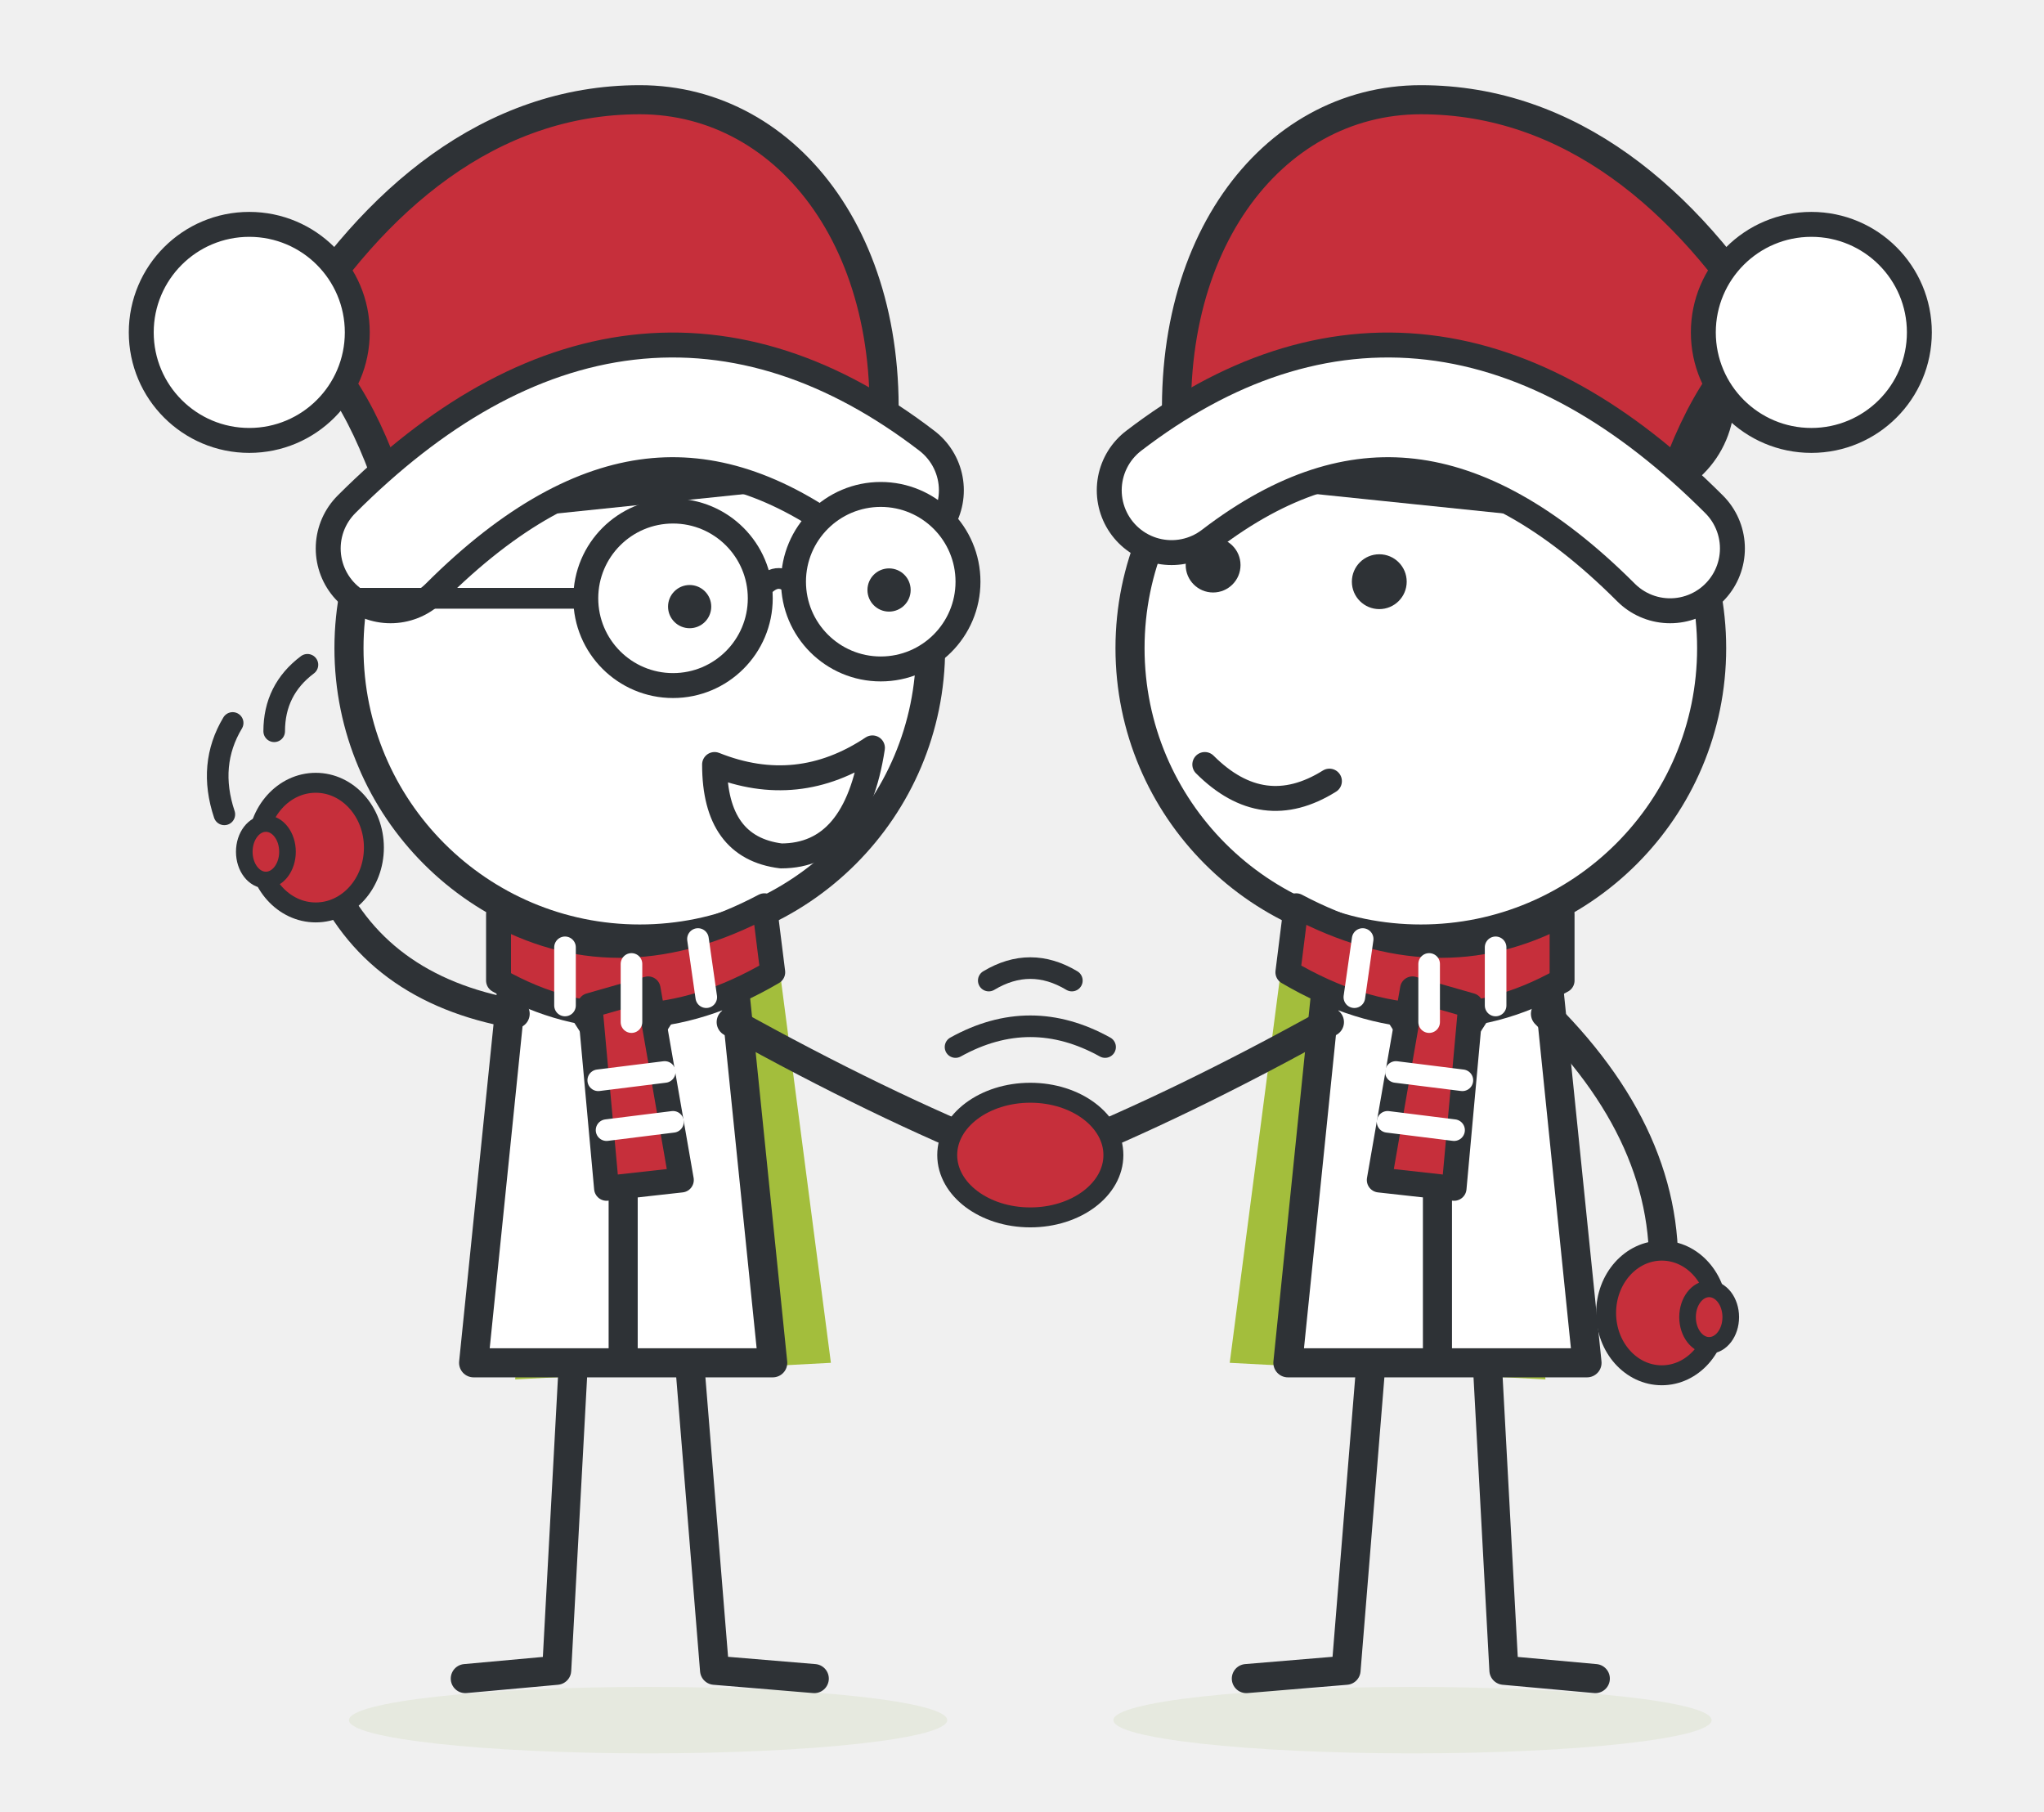
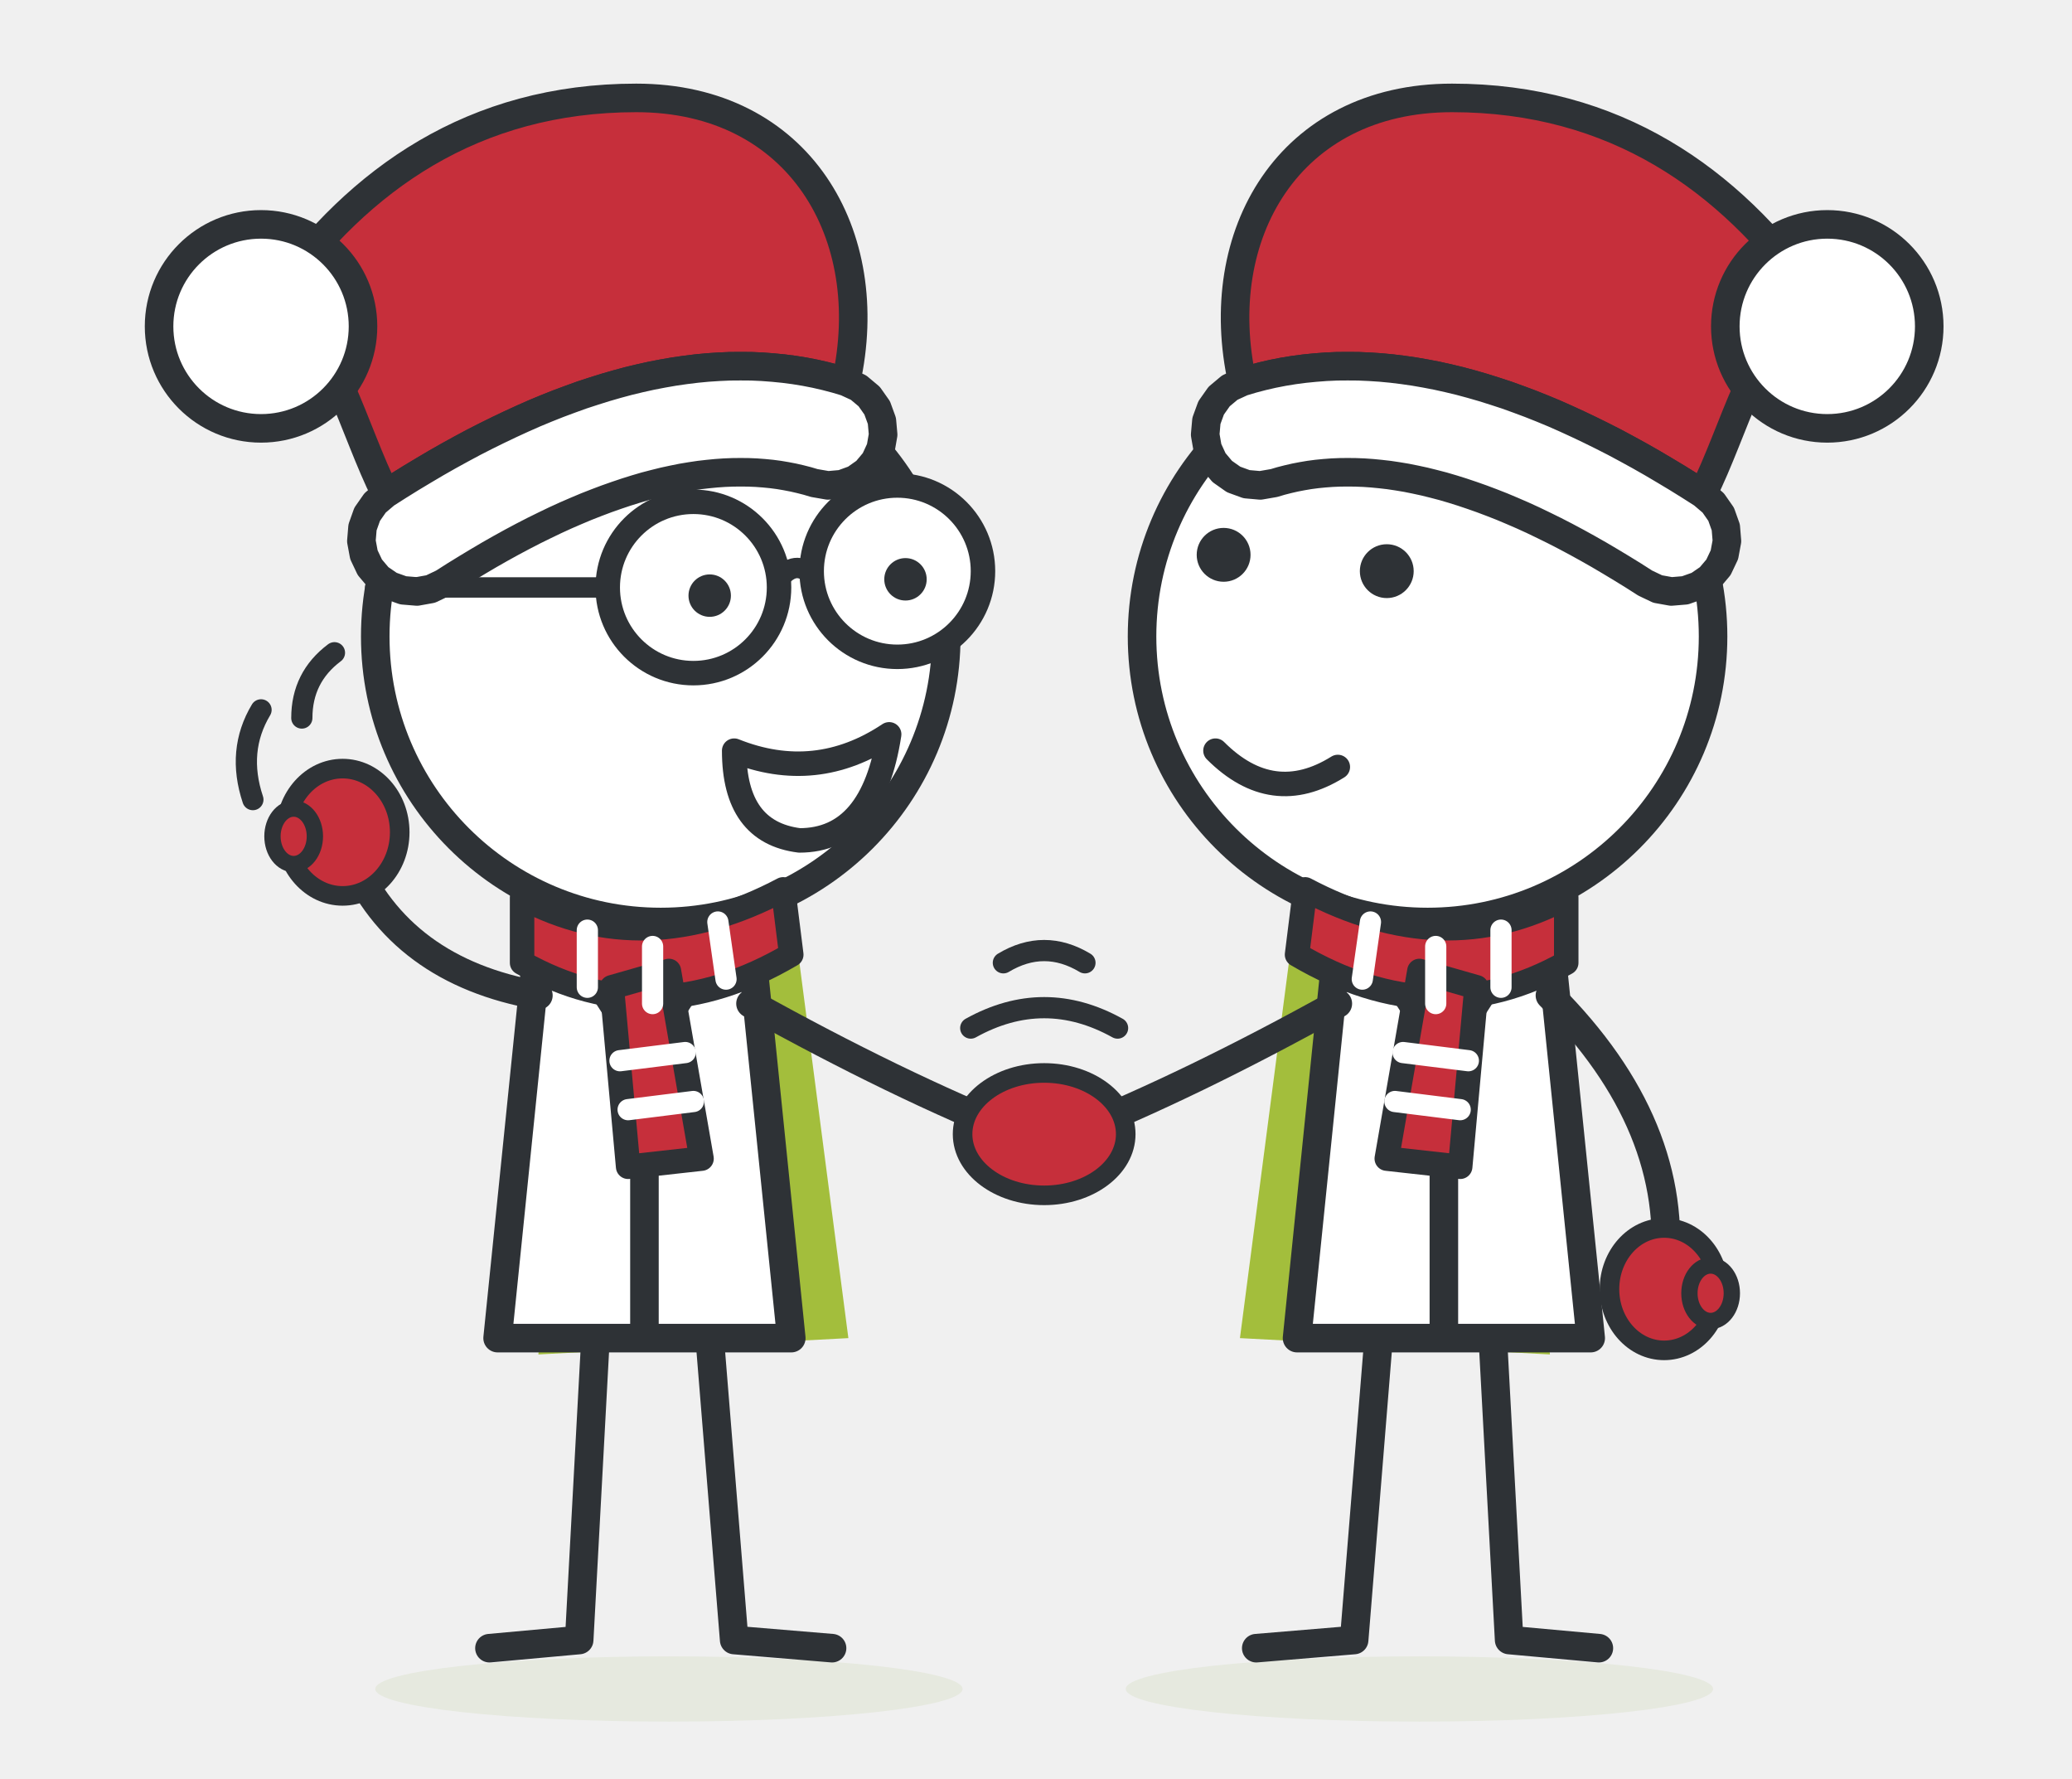
- <svg xmlns="http://www.w3.org/2000/svg" aria-hidden="true" focusable="false" viewBox="18 -6 246 218" fill="none" stroke="#2E3236" stroke-width="3.5" stroke-linecap="round" stroke-linejoin="round">
+ <svg xmlns="http://www.w3.org/2000/svg" aria-hidden="true" focusable="false" viewBox="14 -6 254 218" fill="none" stroke="#2E3236" stroke-width="3.5" stroke-linecap="round" stroke-linejoin="round">
  <ellipse cx="96" cy="201" rx="36" ry="4" fill="#E6E9DF" stroke="none" />
  <path d="M84 114 L112 112 L118 158 L80 160 Z" fill="#A3BE3C" stroke="none" />
  <path d="M87 158 L85 195 L74 196" />
  <path d="M101 158 L104 195 L116 196" />
  <path d="M80 109 L75 158 L111 158 L106 109" fill="#FFFFFF" />
  <path d="M84 109 L93 123 L102 109" />
  <path d="M93 123 L93 157" />
  <circle cx="95" cy="72" r="35" fill="#FFFFFF" />
  <path d="M78 104 Q93 112 110 103 L111 111 Q94 121 78 112 Z" fill="#C62F3B" stroke-width="3" />
  <path d="M96 113 L100 136 L91 137 L89 115 Z" fill="#C62F3B" stroke-width="3" />
  <path d="M86 108 L86 115 M94 110 L94 117 M102 107 L103 114 M90 124 L98 123 M91 130 L99 129" stroke="#FFFFFF" stroke-width="2.6" />
-   <path d="M124 50 C127 24 113 6 95 6 C77 6 63 18 53 34 C59 38 63 46 66 56 Z" fill="#C62F3B" />
-   <path d="M65 60 Q95 30 125 53" stroke="#2E3236" stroke-width="18" stroke-linecap="round" fill="none" />
-   <path d="M65 60 Q95 30 125 53" stroke="#FFFFFF" stroke-width="12" stroke-linecap="round" fill="none" />
-   <circle cx="48" cy="34" r="13" fill="#FFFFFF" stroke-width="3" />
+   <path d="M117.71 40.80 C121.71 22.80 112.00 6.00 92.00 6.00 C72.00 6.00 58.00 16.00 48.00 30.00 C55.00 36.00 57.27 46.54 61.27 54.54 L62.84 53.54 L64.40 52.57 L65.95 51.64 L67.49 50.73 L69.02 49.86 L70.55 49.02 L72.06 48.21 L73.57 47.44 L75.07 46.70 L76.56 45.99 L78.04 45.31 L79.51 44.66 L80.98 44.05 L82.44 43.47 L83.89 42.93 L85.33 42.41 L86.77 41.94 L88.20 41.49 L89.62 41.08 L91.03 40.70 L92.44 40.36 L93.84 40.05 L95.24 39.78 L96.62 39.54 L98.00 39.34 L99.38 39.17 L100.74 39.04 L102.10 38.95 L103.45 38.89 L104.79 38.88 L106.13 38.89 L107.45 38.95 L108.77 39.05 L110.08 39.18 L111.38 39.35 L112.67 39.56 L113.95 39.81 L115.21 40.10 L116.47 40.43 L117.71 40.80Z" fill="#C62F3B" />
+   <path d="M61.27 54.54 L62.84 53.54 L64.40 52.57 L65.95 51.64 L67.49 50.73 L69.02 49.86 L70.55 49.02 L72.06 48.21 L73.57 47.44 L75.07 46.70 L76.56 45.99 L78.04 45.31 L79.51 44.66 L80.98 44.05 L82.44 43.47 L83.89 42.93 L85.33 42.41 L86.77 41.94 L88.20 41.49 L89.62 41.08 L91.03 40.70 L92.44 40.36 L93.84 40.05 L95.24 39.78 L96.62 39.54 L98.00 39.34 L99.38 39.17 L100.74 39.04 L102.10 38.95 L103.45 38.89 L104.79 38.88 L106.13 38.89 L107.45 38.95 L108.77 39.05 L110.08 39.18 L111.38 39.35 L112.67 39.56 L113.95 39.81 L115.21 40.10 L116.47 40.43 L117.71 40.80 L119.25 41.51 L120.55 42.60 L121.53 43.99 L122.11 45.58 L122.26 47.27 L121.97 48.94 L121.26 50.48 L120.17 51.78 L118.78 52.76 L117.19 53.34 L115.50 53.49 L113.82 53.20 L112.98 52.95 L112.12 52.73 L111.25 52.53 L110.37 52.36 L109.48 52.21 L108.57 52.09 L107.65 52.00 L106.71 51.93 L105.76 51.89 L104.79 51.88 L103.81 51.89 L102.81 51.93 L101.80 52.00 L100.77 52.10 L99.73 52.22 L98.66 52.38 L97.58 52.56 L96.49 52.78 L95.38 53.02 L94.25 53.30 L93.10 53.60 L91.94 53.94 L90.76 54.31 L89.57 54.71 L88.35 55.14 L87.13 55.60 L85.88 56.09 L84.62 56.62 L83.35 57.17 L82.06 57.76 L80.75 58.39 L79.43 59.04 L78.09 59.73 L76.74 60.45 L75.38 61.20 L73.99 61.99 L72.60 62.81 L71.19 63.66 L69.76 64.54 L68.32 65.46 L66.79 66.19 L65.12 66.49 L63.43 66.35 L61.83 65.78 L60.43 64.82 L59.34 63.53 L58.61 61.99 L58.30 60.32 L58.44 58.63 L59.01 57.03 L59.98 55.64Z" fill="#FFFFFF" />
+   <circle cx="46" cy="34" r="12.5" fill="#FFFFFF" />
  <path d="M60 66 L88 66" stroke-width="2.5" />
  <circle cx="99" cy="66" r="10.5" fill="#FFFFFF" stroke-width="3" />
  <circle cx="124" cy="64" r="10.5" fill="#FFFFFF" stroke-width="3" />
  <path d="M109.5 65 Q111.5 62.5 113.5 64.5" stroke-width="2.5" />
  <circle cx="101" cy="67" r="2.6" fill="#2E3236" stroke="none" />
  <circle cx="125" cy="65" r="2.6" fill="#2E3236" stroke="none" />
  <path d="M104 86 Q114 90 123 84 Q121 97 112 97 Q104 96 104 86 Z" fill="#FFFFFF" stroke-width="3" />
  <g class="bras-poignee">
    <path d="M106 117 Q124 127 139 133" />
  </g>
  <g class="bras-salut">
    <path d="M80 116 Q63 113 57 99" />
    <ellipse cx="56" cy="96" rx="7" ry="7.8" fill="#C62F3B" stroke="#2E3236" stroke-width="2.4" />
    <ellipse cx="50" cy="96.5" rx="2.6" ry="3.4" fill="#C62F3B" stroke="#2E3236" stroke-width="2" />
    <path d="M45 92 Q43 86 46 81" stroke-width="2.6" />
    <path d="M51 82 Q51 77 55 74" stroke-width="2.6" />
  </g>
  <g transform="translate(284 0) scale(-1 1)">
    <ellipse cx="96" cy="201" rx="36" ry="4" fill="#E6E9DF" stroke="none" />
    <path d="M84 114 L112 112 L118 158 L80 160 Z" fill="#A3BE3C" stroke="none" />
    <path d="M87 158 L85 195 L74 196" />
    <path d="M101 158 L104 195 L116 196" />
    <path d="M80 109 L75 158 L111 158 L106 109" fill="#FFFFFF" />
    <path d="M84 109 L93 123 L102 109" />
    <path d="M93 123 L93 157" />
    <circle cx="70" cy="42" r="11" fill="#FFFFFF" />
    <circle cx="95" cy="72" r="35" fill="#FFFFFF" />
    <path d="M78 104 Q93 112 110 103 L111 111 Q94 121 78 112 Z" fill="#C62F3B" stroke-width="3" />
    <path d="M96 113 L100 136 L91 137 L89 115 Z" fill="#C62F3B" stroke-width="3" />
    <path d="M86 108 L86 115 M94 110 L94 117 M102 107 L103 114 M90 124 L98 123 M91 130 L99 129" stroke="#FFFFFF" stroke-width="2.6" />
-     <path d="M124 50 C127 24 113 6 95 6 C77 6 63 18 53 34 C59 38 63 46 66 56 Z" fill="#C62F3B" />
-     <path d="M65 60 Q95 30 125 53" stroke="#2E3236" stroke-width="18" stroke-linecap="round" fill="none" />
-     <path d="M65 60 Q95 30 125 53" stroke="#FFFFFF" stroke-width="12" stroke-linecap="round" fill="none" />
-     <circle cx="48" cy="34" r="13" fill="#FFFFFF" stroke-width="3" />
+     <path d="M117.71 40.80 C121.71 22.80 112.00 6.00 92.00 6.00 C72.00 6.00 58.00 16.00 48.00 30.00 C55.00 36.00 57.27 46.54 61.27 54.54 L62.84 53.54 L64.40 52.57 L65.95 51.64 L67.49 50.73 L69.02 49.86 L70.55 49.02 L72.06 48.21 L73.57 47.44 L75.07 46.70 L76.56 45.99 L78.04 45.31 L79.51 44.66 L80.98 44.05 L82.44 43.47 L83.89 42.93 L85.33 42.41 L86.77 41.94 L88.20 41.49 L89.62 41.08 L91.03 40.70 L92.44 40.36 L93.84 40.05 L95.24 39.78 L96.62 39.54 L98.00 39.34 L99.38 39.17 L100.74 39.04 L102.10 38.95 L103.45 38.89 L104.79 38.88 L106.13 38.89 L107.45 38.95 L108.77 39.05 L110.08 39.18 L111.38 39.35 L112.67 39.56 L113.95 39.81 L115.21 40.10 L116.47 40.43 L117.71 40.80Z" fill="#C62F3B" />
+     <path d="M61.27 54.54 L62.84 53.54 L64.40 52.57 L65.95 51.64 L67.49 50.73 L69.02 49.86 L70.55 49.02 L72.06 48.21 L73.57 47.44 L75.07 46.70 L76.56 45.99 L78.04 45.31 L79.51 44.66 L80.98 44.05 L82.44 43.47 L83.89 42.93 L85.33 42.41 L86.77 41.94 L88.20 41.49 L89.62 41.08 L91.03 40.70 L92.44 40.36 L93.84 40.05 L95.24 39.78 L96.62 39.54 L98.00 39.34 L99.38 39.17 L100.74 39.04 L102.10 38.95 L103.45 38.89 L104.79 38.88 L106.13 38.89 L107.45 38.95 L108.77 39.05 L110.08 39.18 L111.38 39.35 L112.67 39.56 L113.95 39.81 L115.21 40.10 L116.47 40.43 L117.71 40.80 L119.25 41.51 L120.55 42.60 L121.53 43.99 L122.11 45.58 L122.26 47.27 L121.97 48.94 L121.26 50.48 L120.17 51.78 L118.78 52.76 L117.19 53.34 L115.50 53.49 L113.82 53.20 L112.98 52.95 L112.12 52.73 L111.25 52.53 L110.37 52.36 L109.48 52.21 L108.57 52.09 L107.65 52.00 L106.71 51.93 L105.76 51.89 L104.79 51.88 L103.81 51.89 L102.81 51.93 L101.80 52.00 L100.77 52.10 L99.73 52.22 L98.66 52.38 L97.58 52.56 L96.49 52.78 L95.38 53.02 L94.25 53.30 L93.10 53.60 L91.94 53.94 L90.76 54.31 L89.57 54.71 L88.35 55.14 L87.13 55.60 L85.88 56.09 L84.62 56.62 L83.35 57.17 L82.06 57.76 L80.75 58.39 L79.43 59.04 L78.09 59.73 L76.74 60.45 L75.38 61.20 L73.99 61.99 L72.60 62.81 L71.19 63.66 L69.76 64.54 L68.32 65.46 L66.79 66.19 L65.12 66.49 L63.43 66.35 L61.83 65.78 L60.43 64.82 L59.34 63.53 L58.61 61.99 L58.30 60.32 L58.44 58.63 L59.01 57.03 L59.98 55.64Z" fill="#FFFFFF" />
+     <circle cx="46" cy="34" r="12.5" fill="#FFFFFF" />
    <circle cx="100" cy="64" r="3.3" fill="#2E3236" stroke="none" />
    <circle cx="120" cy="62" r="3.3" fill="#2E3236" stroke="none" />
    <path d="M106 88 Q114 93 121 86" stroke-width="3" />
    <g class="bras-poignee">
      <path d="M106 117 Q124 127 139 133" />
    </g>
    <path d="M80 116 Q64 132 66 150" />
    <ellipse cx="66" cy="152" rx="6.7" ry="7.5" fill="#C62F3B" stroke="#2E3236" stroke-width="2.4" />
    <ellipse cx="60.3" cy="152.5" rx="2.6" ry="3.4" fill="#C62F3B" stroke="#2E3236" stroke-width="2" />
  </g>
  <g class="poignee">
    <ellipse cx="142" cy="133" rx="10" ry="7.5" fill="#C62F3B" stroke="#2E3236" stroke-width="2.4" />
    <path d="M133 120 Q142 115 151 120" stroke-width="2.6" />
    <path d="M137 112 Q142 109 147 112" stroke-width="2.6" />
  </g>
</svg>
